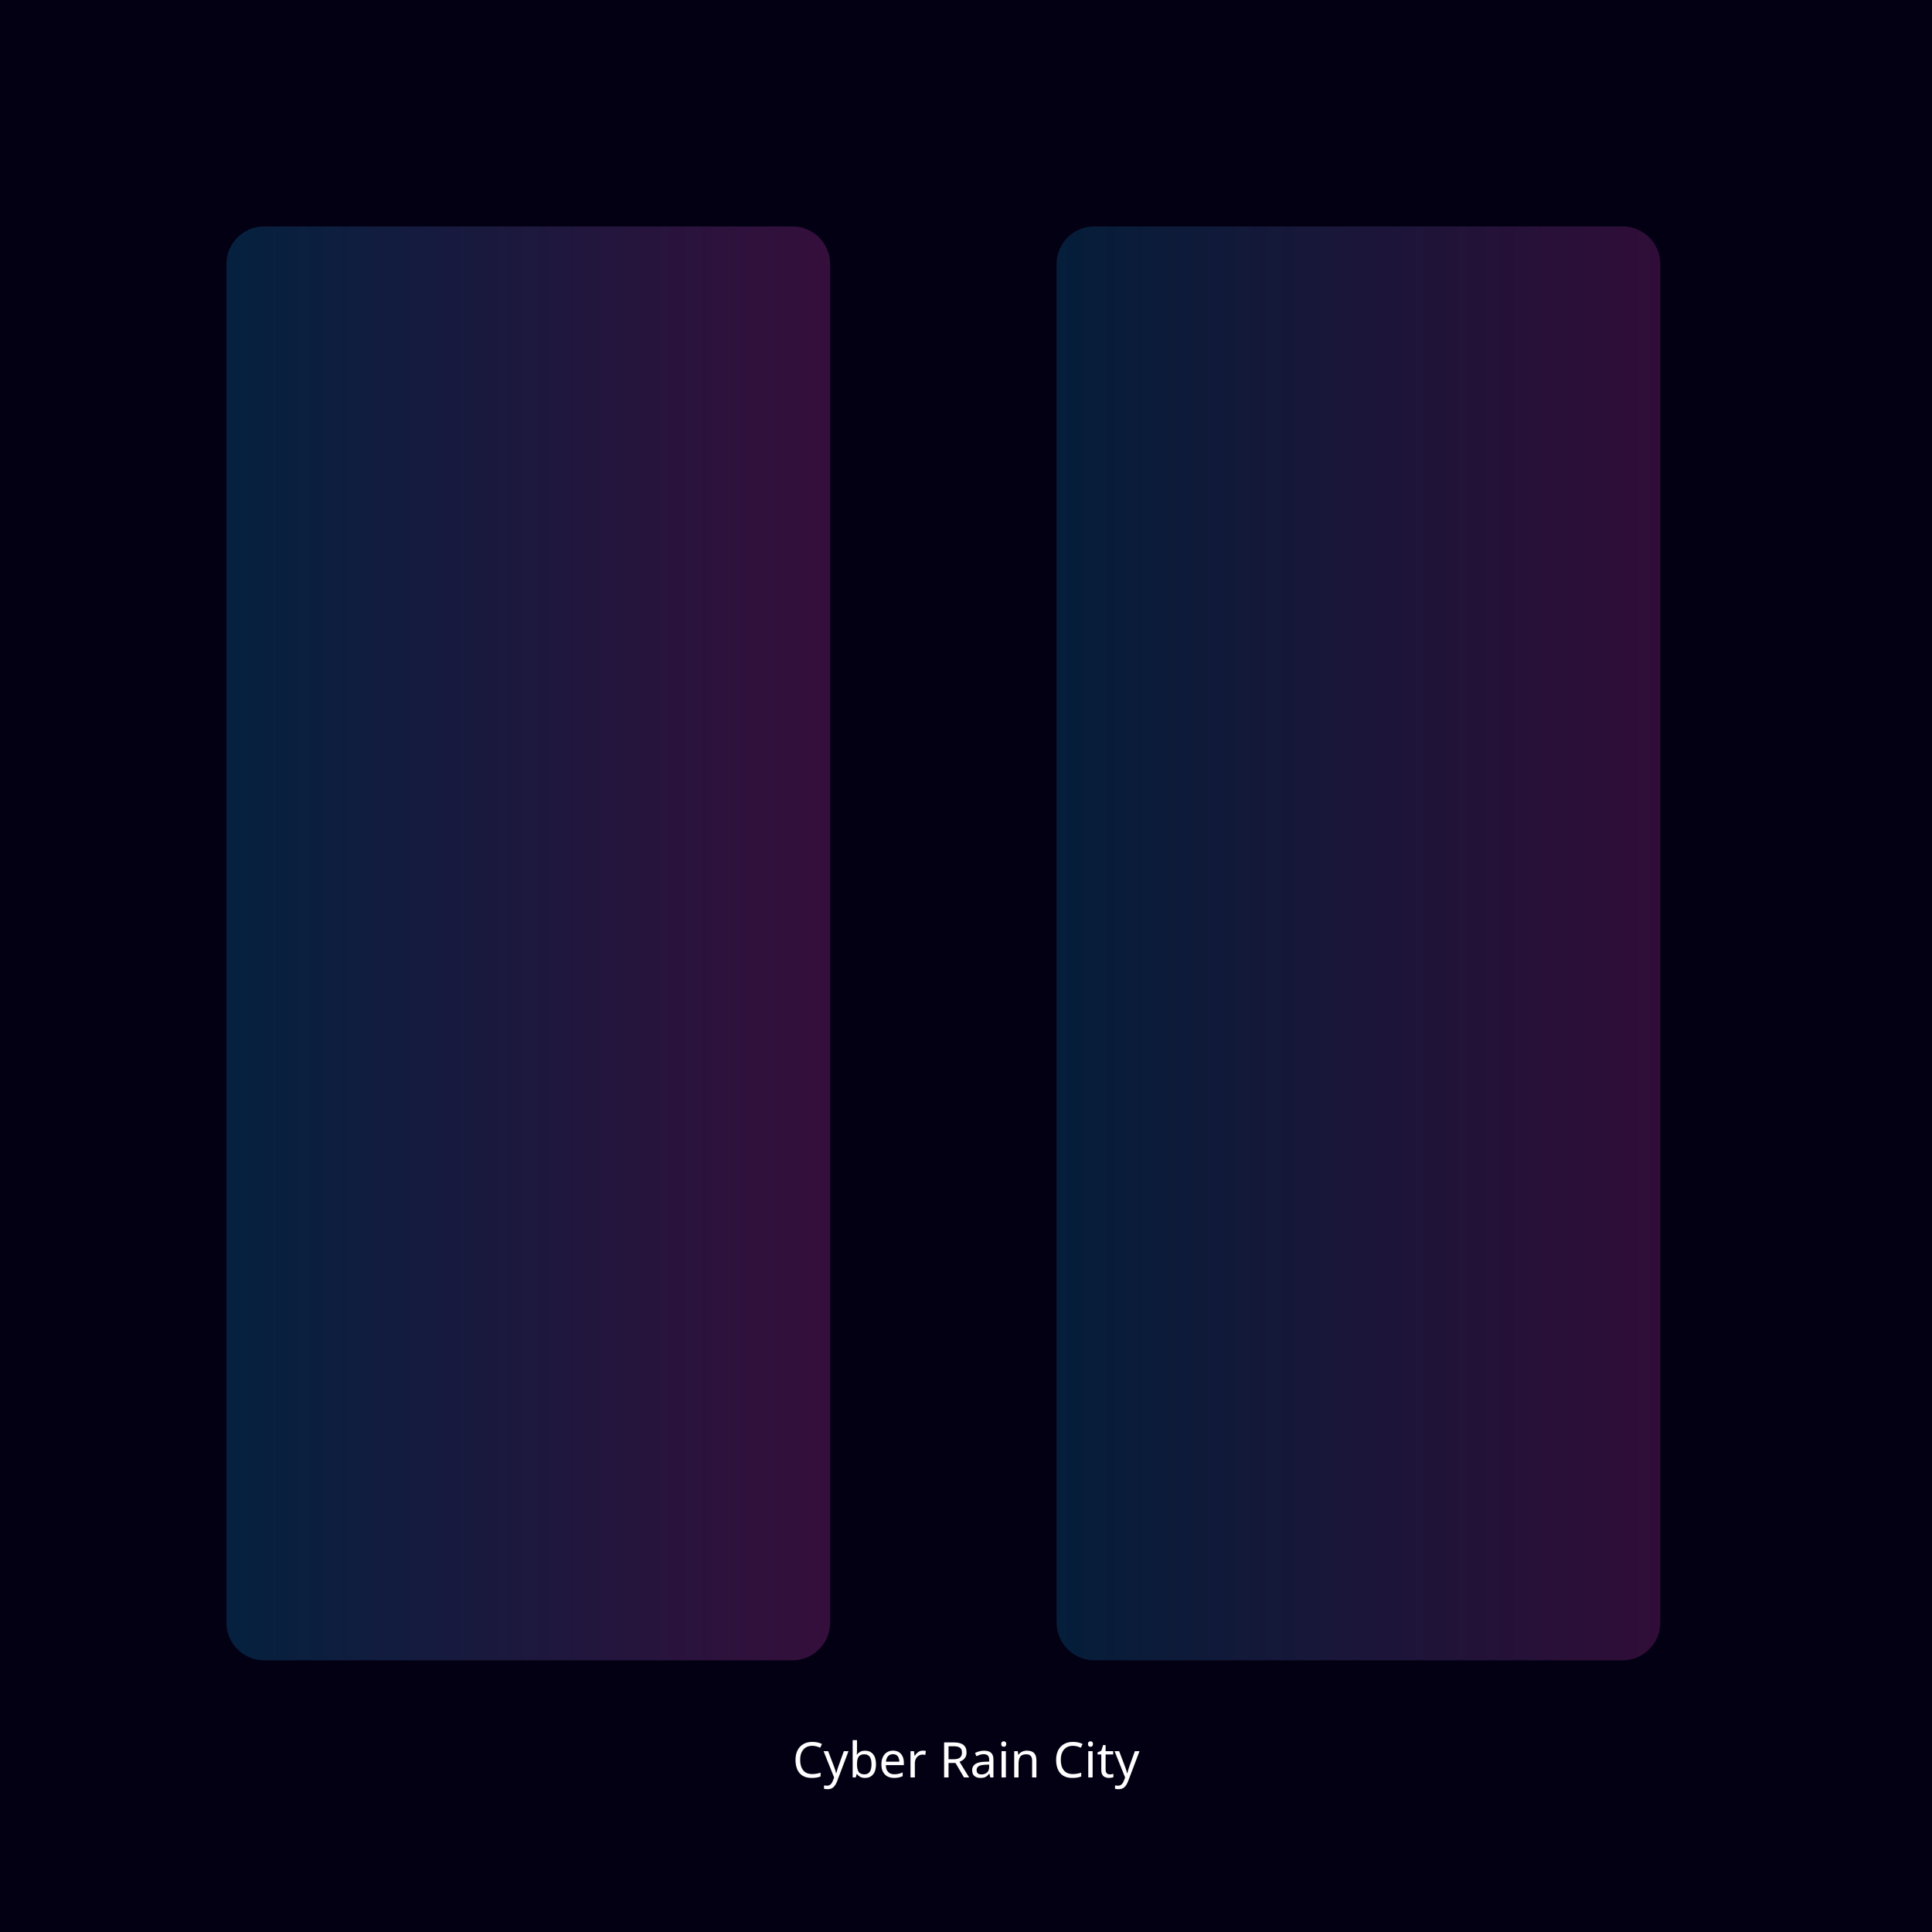
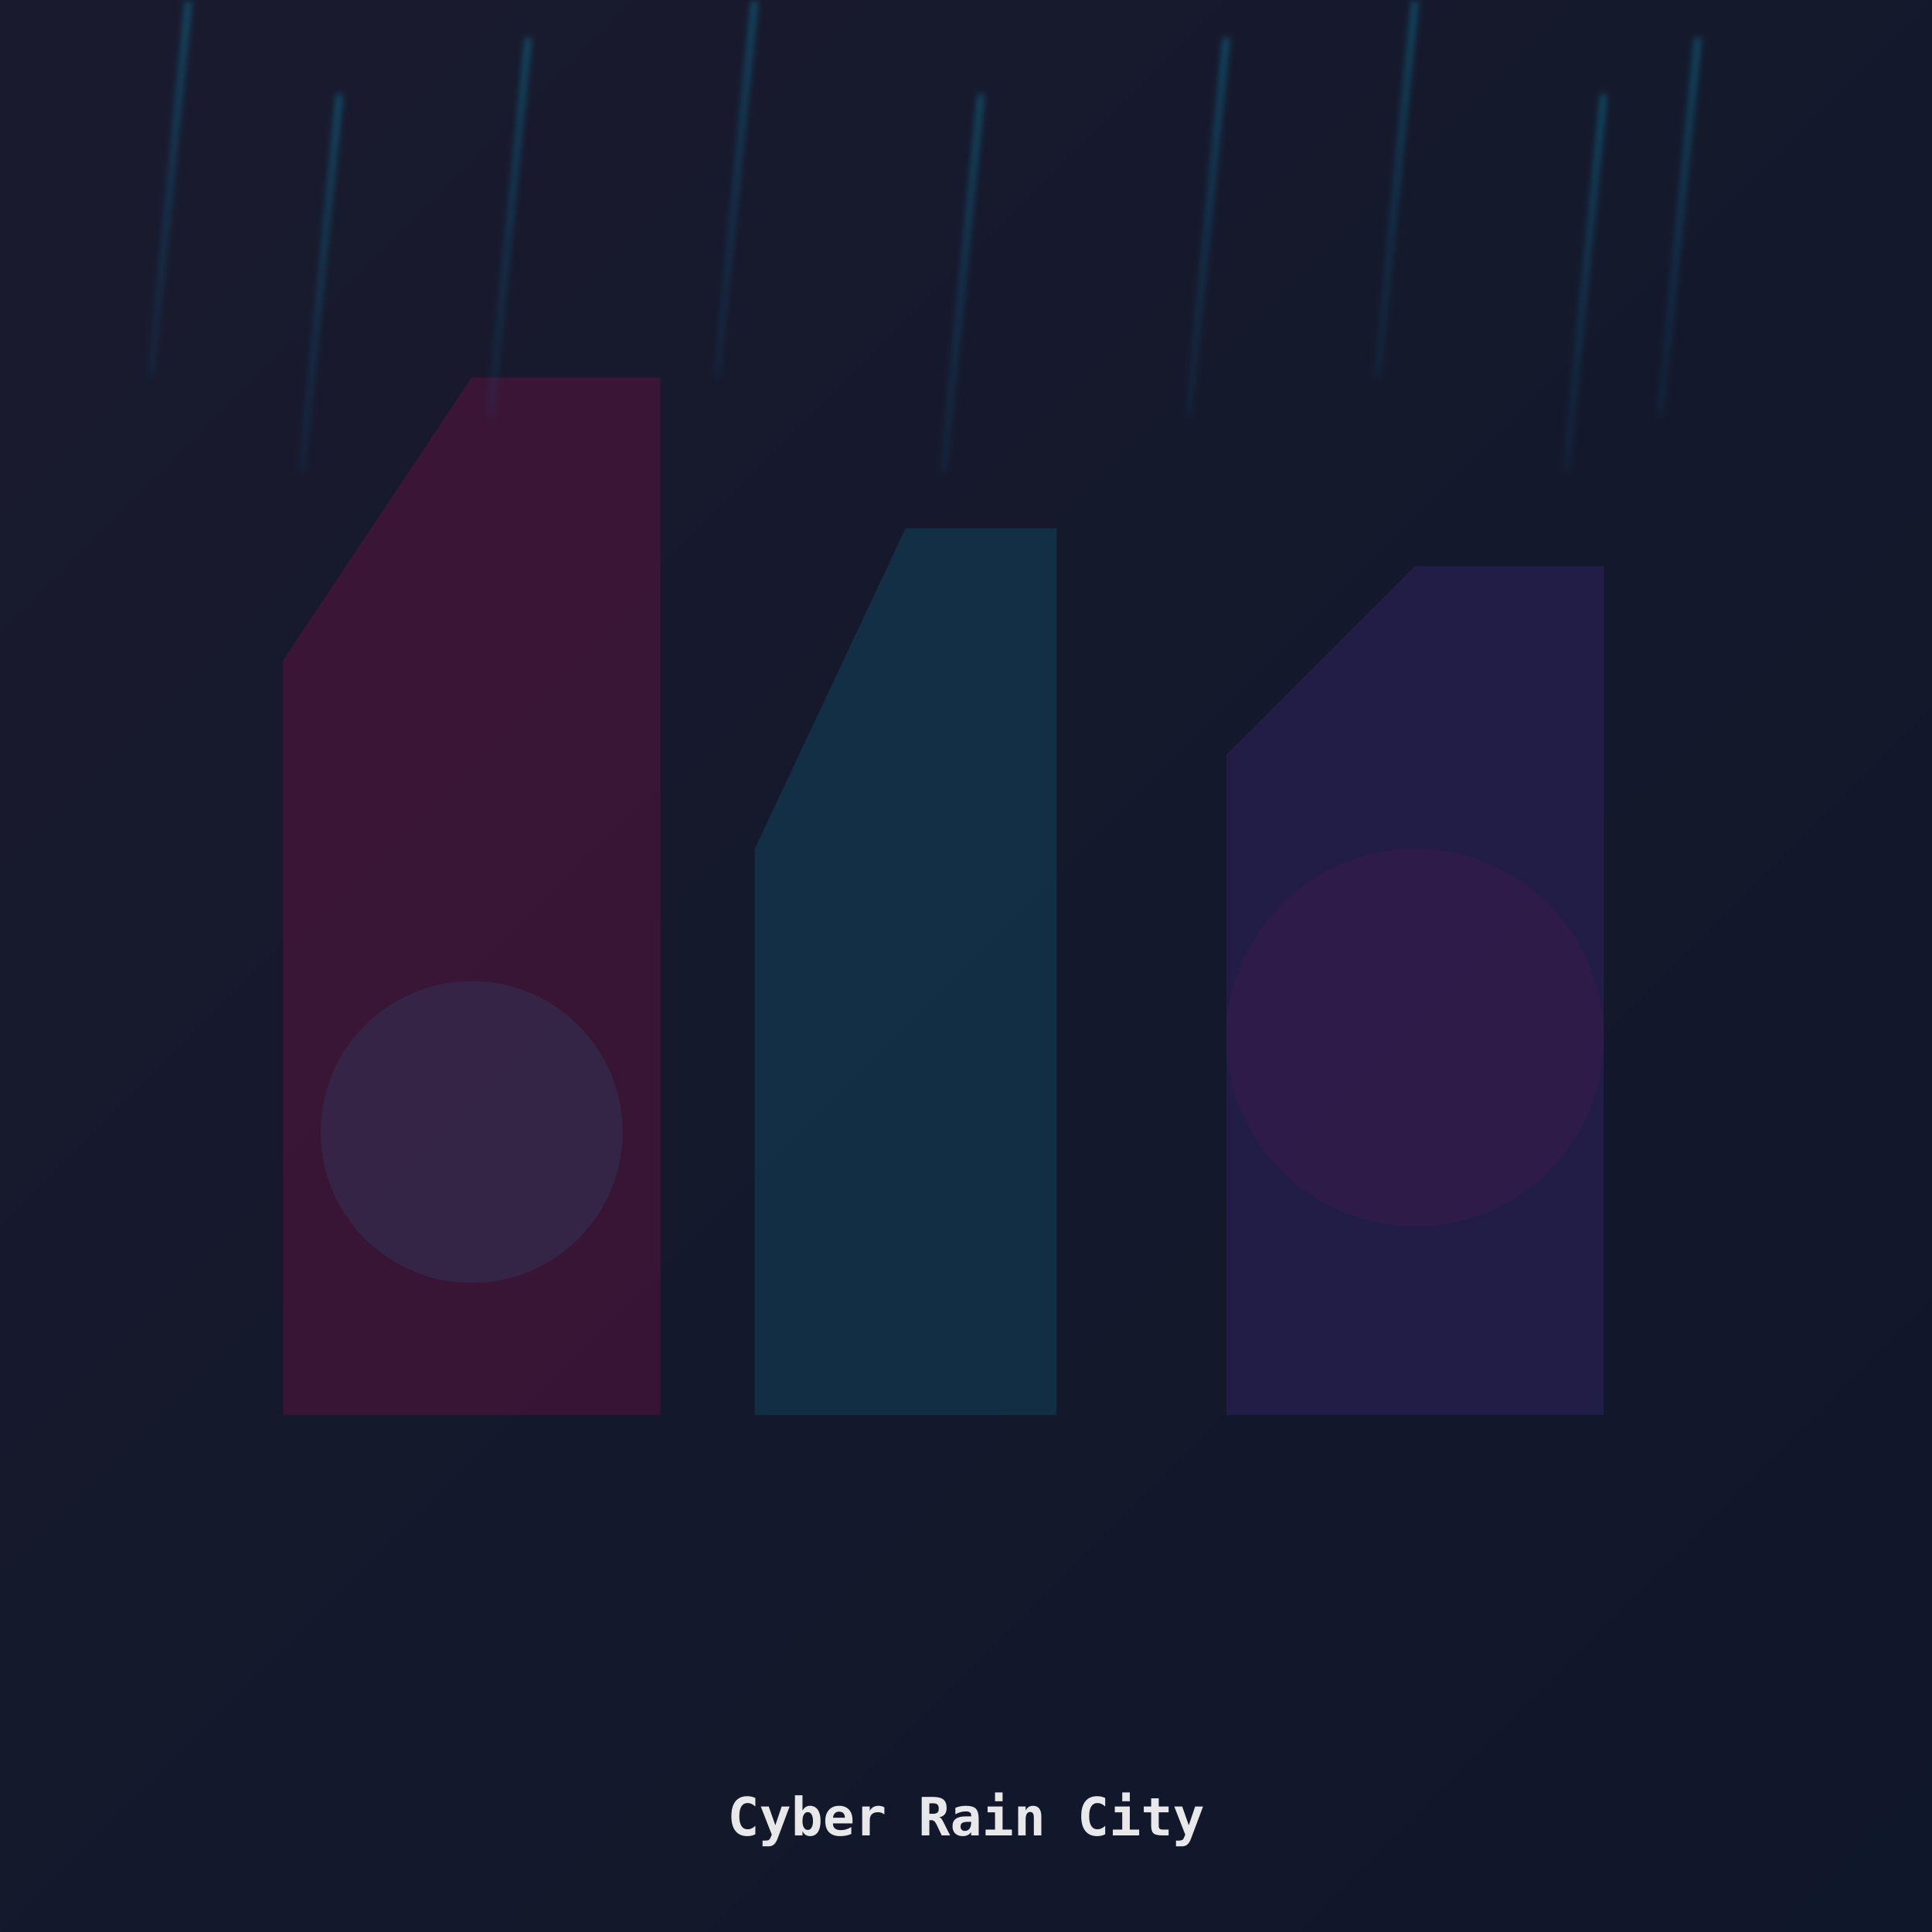
<svg xmlns="http://www.w3.org/2000/svg" width="1024" height="1024" viewBox="0 0 1024 1024">
-   <rect width="100%" height="100%" fill="#030014" />
  <defs>
-     <linearGradient id="g3" x1="0" x2="1">
-       <stop offset="0%" stop-color="#0ea5e9" />
-       <stop offset="100%" stop-color="#ff49db" />
+     <linearGradient id="rain-sky" x1="0" x2="1" y1="0" y2="1">
+       <stop offset="0%" stop-color="#1a1a2e" />
+       <stop offset="100%" stop-color="#0f172a" />
    </linearGradient>
+     <linearGradient id="neon-rain" x1="0.5" x2="0.5" y1="0" y2="1">
+       <stop offset="0%" stop-color="#00d4ff" stop-opacity="0.8" />
+       <stop offset="100%" stop-color="#0ea5e9" stop-opacity="0.2" />
+     </linearGradient>
+     <filter id="blur">
+       <feGaussianBlur in="SourceGraphic" stdDeviation="2" />
+     </filter>
  </defs>
-   <g fill="url(#g3)">
-     <rect x="120" y="120" width="320" height="760" rx="20" opacity="0.2" />
-     <rect x="560" y="120" width="320" height="760" rx="20" opacity="0.18" />
+   <rect width="100%" height="100%" fill="url(#rain-sky)" />
+   <polygon points="150,350 250,200 350,200 350,750 150,750" fill="#ff006e" opacity="0.15" />
+   <polygon points="400,450 480,280 560,280 560,750 400,750" fill="#00d4ff" opacity="0.12" />
+   <polygon points="650,400 750,300 850,300 850,750 650,750" fill="#7c3aed" opacity="0.14" />
+   <g stroke="url(#neon-rain)" stroke-width="2" opacity="0.6" filter="url(#blur)">
+     <line x1="100" y1="0" x2="80" y2="200" />
+     <line x1="180" y1="50" x2="160" y2="250" />
+     <line x1="280" y1="20" x2="260" y2="220" />
+     <line x1="400" y1="0" x2="380" y2="200" />
+     <line x1="520" y1="50" x2="500" y2="250" />
+     <line x1="650" y1="20" x2="630" y2="220" />
+     <line x1="750" y1="0" x2="730" y2="200" />
+     <line x1="850" y1="50" x2="830" y2="250" />
+     <line x1="900" y1="20" x2="880" y2="220" />
  </g>
-   <text x="50%" y="92%" font-family="Orbitron, sans-serif" font-size="26" fill="#fff" text-anchor="middle">Cyber Rain City</text>
+   <circle cx="250" cy="600" r="80" fill="#00d4ff" opacity="0.08" />
+   <circle cx="750" cy="550" r="100" fill="#ff006e" opacity="0.06" />
+   <text x="50%" y="95%" font-family="Orbitron, monospace" font-size="28" fill="#fff" text-anchor="middle" font-weight="bold" opacity="0.9">Cyber Rain City</text>
</svg>
